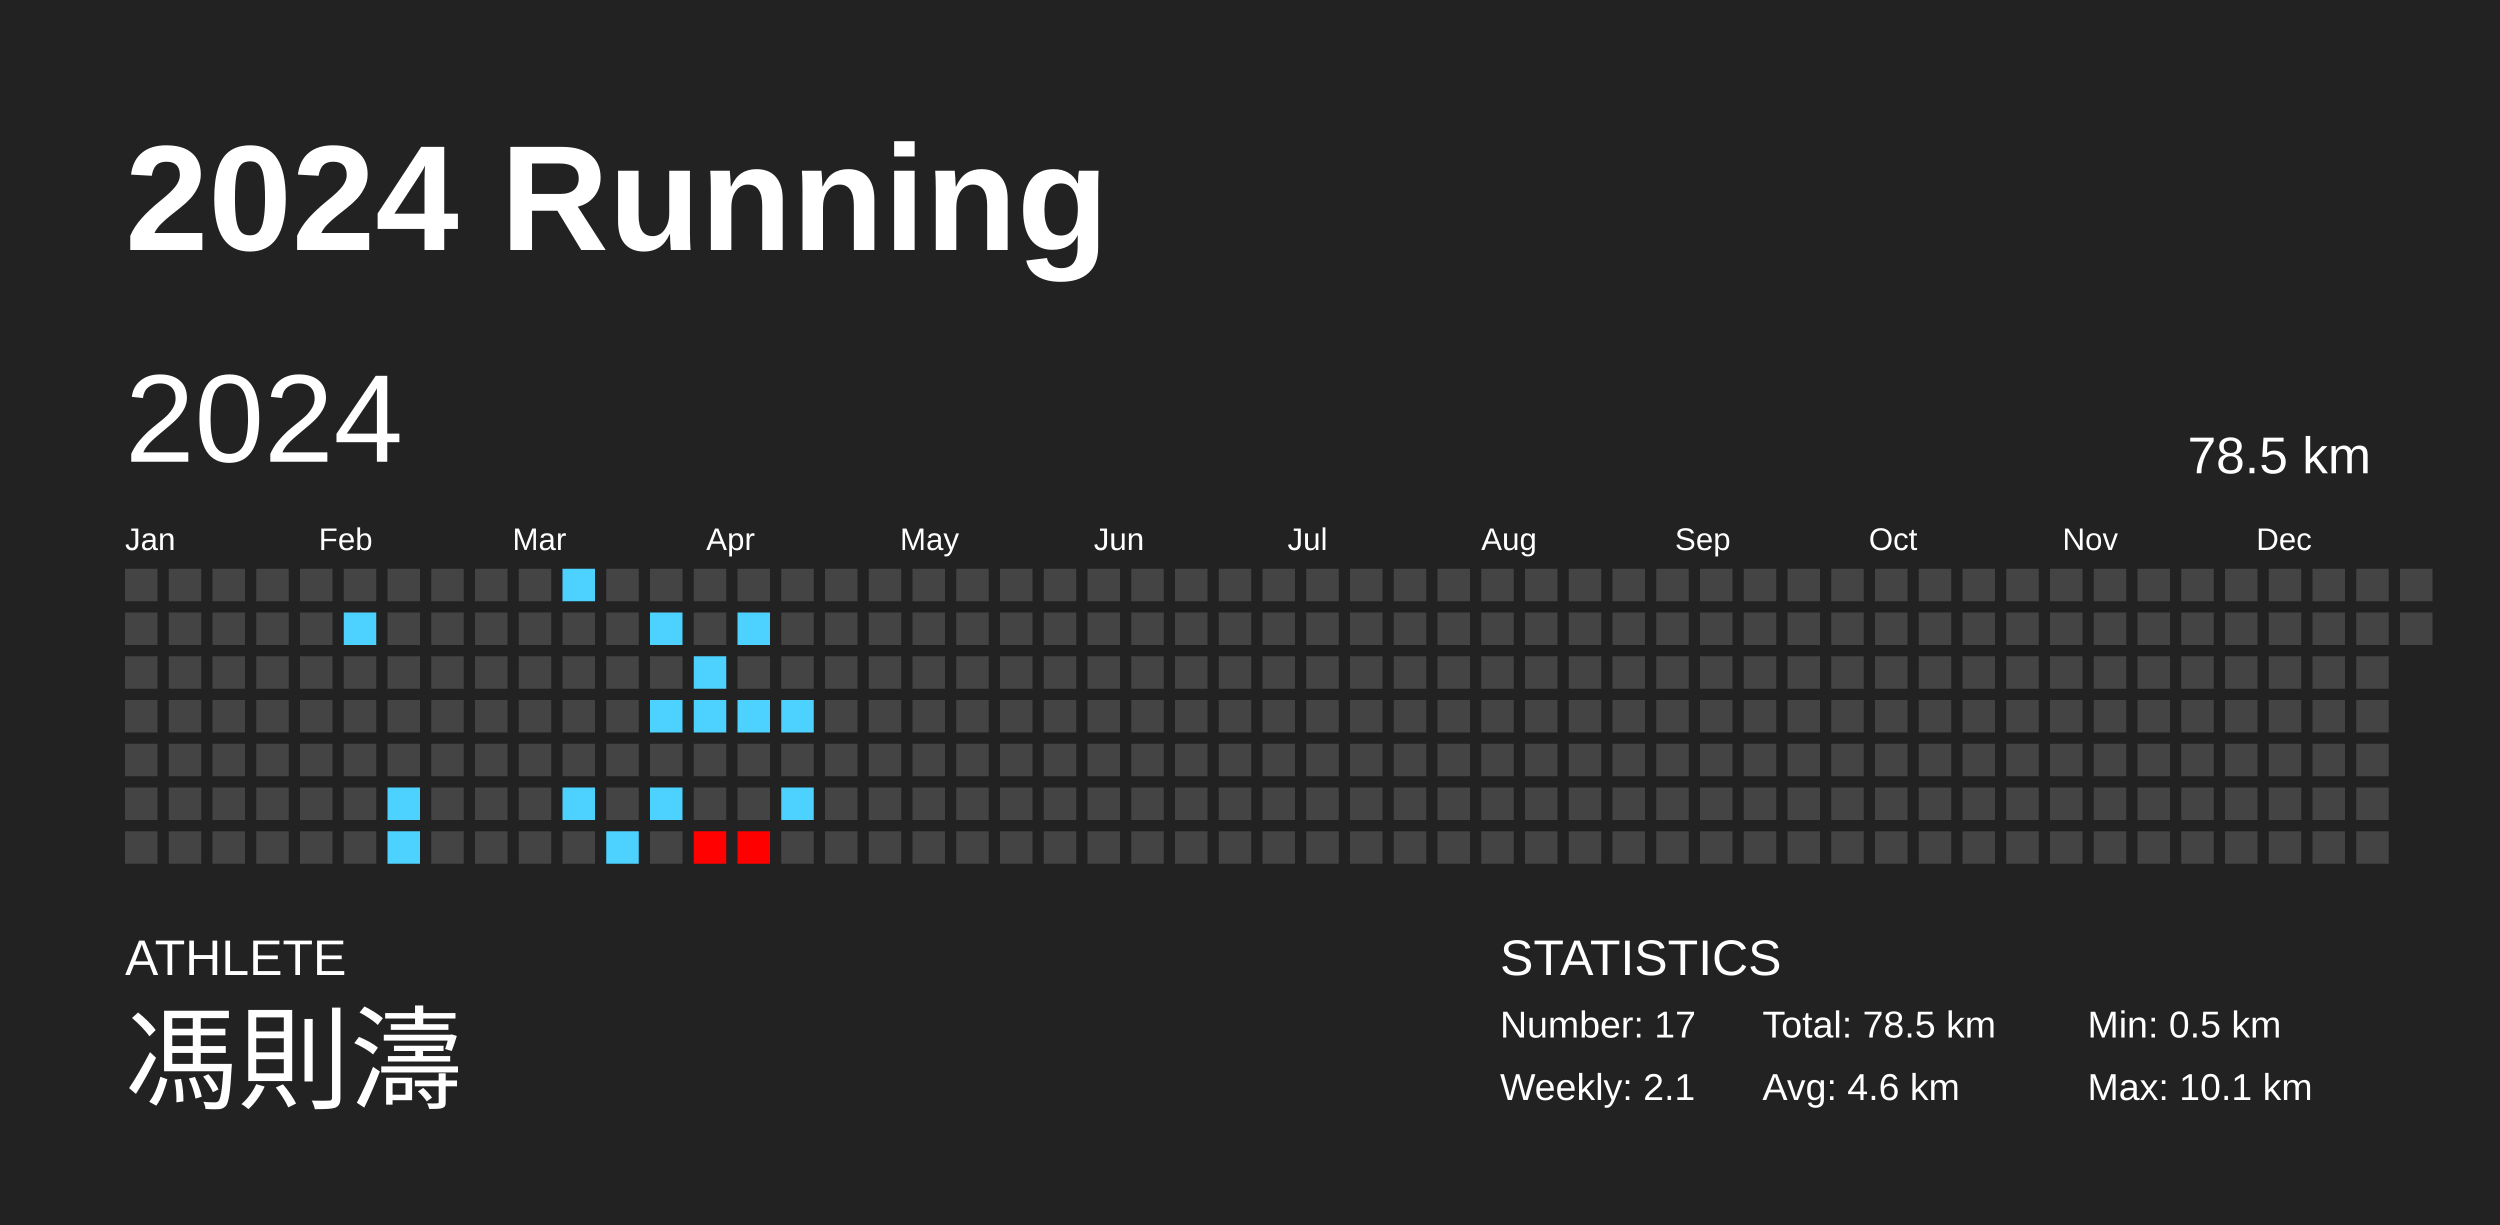
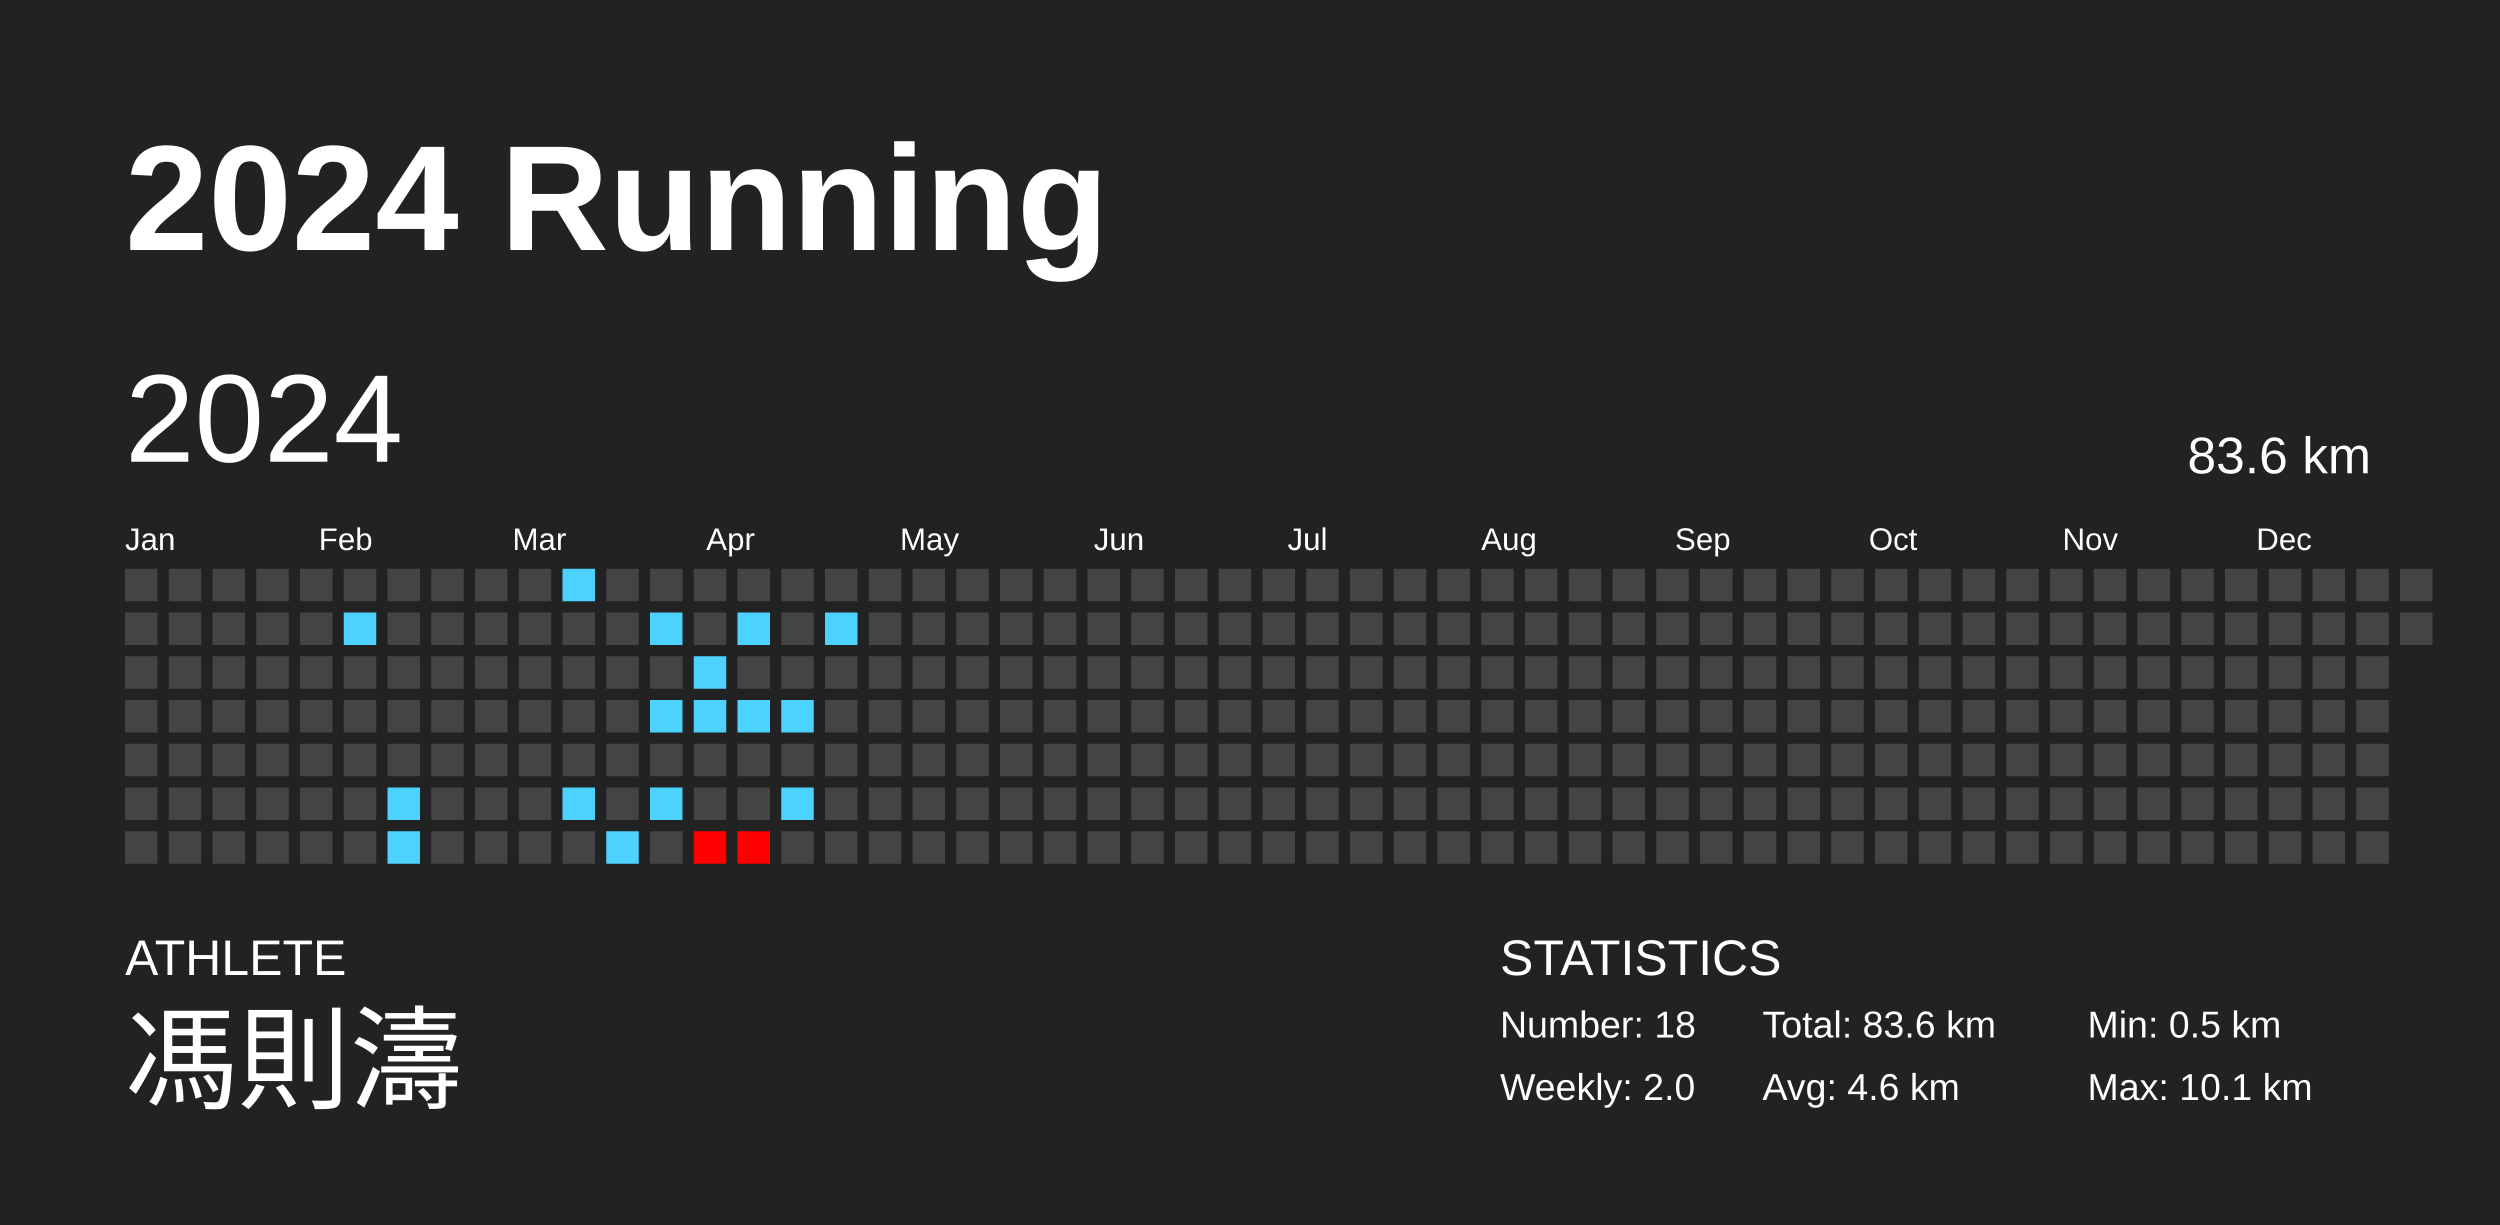
<svg xmlns="http://www.w3.org/2000/svg" baseProfile="full" height="98mm" version="1.1" viewBox="0,0,200,98" width="200mm">
  <defs />
  <rect fill="#222222" height="98" width="200" x="0" y="0" />
  <text fill="#FFFFFF" style="font-size:12px; font-family:Arial; font-weight:bold;" x="10" y="20">2024 Running</text>
  <text fill="#FFFFFF" style="font-size:4px; font-family:Arial" x="10" y="78">ATHLETE</text>
  <text fill="#FFFFFF" style="font-size:9px; font-family:Arial" x="10" y="88">馮則濤</text>
  <text fill="#FFFFFF" style="font-size:4px; font-family:Arial" x="120" y="78">STATISTICS</text>
-   <text fill="#FFFFFF" style="font-size:3px; font-family:Arial" x="120" y="83">Number: 17</text>
-   <text fill="#FFFFFF" style="font-size:3px; font-family:Arial" x="120" y="88">Weekly: 2.1</text>
-   <text fill="#FFFFFF" style="font-size:3px; font-family:Arial" x="141" y="83">Total: 78.5 km</text>
+   <text fill="#FFFFFF" style="font-size:3px; font-family:Arial" x="120" y="83">Number: 18</text>
+   <text fill="#FFFFFF" style="font-size:3px; font-family:Arial" x="120" y="88">Weekly: 2.0</text>
+   <text fill="#FFFFFF" style="font-size:3px; font-family:Arial" x="141" y="83">Total: 83.6 km</text>
  <text fill="#FFFFFF" style="font-size:3px; font-family:Arial" x="141" y="88">Avg: 4.6 km</text>
  <text fill="#FFFFFF" style="font-size:3px; font-family:Arial" x="167" y="83">Min: 0.5 km</text>
  <text fill="#FFFFFF" style="font-size:3px; font-family:Arial" x="167" y="88">Max: 10.1 km</text>
  <text dominant-baseline="hanging" fill="#FFFFFF" style="font-size:10.0px; font-family:Arial;" x="10" y="30">2024</text>
-   <text dominant-baseline="hanging" fill="#FFFFFF" style="font-size:4.125px; font-family:Arial;" x="175" y="35">78.5 km</text>
+   <text dominant-baseline="hanging" fill="#FFFFFF" style="font-size:4.125px; font-family:Arial;" x="175" y="35">83.6 km</text>
  <text fill="#FFFFFF" style="font-size:2.5px; font-family:Arial" x="10.0" y="44">Jan</text>
  <text fill="#FFFFFF" style="font-size:2.5px; font-family:Arial" x="25.5" y="44">Feb</text>
  <text fill="#FFFFFF" style="font-size:2.5px; font-family:Arial" x="41.0" y="44">Mar</text>
  <text fill="#FFFFFF" style="font-size:2.5px; font-family:Arial" x="56.5" y="44">Apr</text>
  <text fill="#FFFFFF" style="font-size:2.5px; font-family:Arial" x="72.0" y="44">May</text>
  <text fill="#FFFFFF" style="font-size:2.5px; font-family:Arial" x="87.5" y="44">Jun</text>
  <text fill="#FFFFFF" style="font-size:2.5px; font-family:Arial" x="103.0" y="44">Jul</text>
  <text fill="#FFFFFF" style="font-size:2.5px; font-family:Arial" x="118.5" y="44">Aug</text>
  <text fill="#FFFFFF" style="font-size:2.5px; font-family:Arial" x="134.0" y="44">Sep</text>
  <text fill="#FFFFFF" style="font-size:2.5px; font-family:Arial" x="149.5" y="44">Oct</text>
  <text fill="#FFFFFF" style="font-size:2.5px; font-family:Arial" x="165.0" y="44">Nov</text>
  <text fill="#FFFFFF" style="font-size:2.5px; font-family:Arial" x="180.5" y="44">Dec</text>
  <rect fill="#444444" height="2.6" width="2.6" x="10.0" y="45.5" />
  <rect fill="#444444" height="2.6" width="2.6" x="10.0" y="49.0" />
  <rect fill="#444444" height="2.6" width="2.6" x="10.0" y="52.5" />
  <rect fill="#444444" height="2.6" width="2.6" x="10.0" y="56.0" />
  <rect fill="#444444" height="2.6" width="2.6" x="10.0" y="59.5" />
  <rect fill="#444444" height="2.6" width="2.6" x="10.0" y="63.0" />
  <rect fill="#444444" height="2.6" width="2.6" x="10.0" y="66.5" />
  <rect fill="#444444" height="2.6" width="2.6" x="13.5" y="45.5" />
  <rect fill="#444444" height="2.6" width="2.6" x="13.5" y="49.0" />
  <rect fill="#444444" height="2.6" width="2.6" x="13.5" y="52.5" />
  <rect fill="#444444" height="2.6" width="2.6" x="13.5" y="56.0" />
  <rect fill="#444444" height="2.6" width="2.6" x="13.5" y="59.5" />
  <rect fill="#444444" height="2.6" width="2.6" x="13.5" y="63.0" />
  <rect fill="#444444" height="2.6" width="2.6" x="13.5" y="66.5" />
  <rect fill="#444444" height="2.6" width="2.6" x="17.0" y="45.5" />
  <rect fill="#444444" height="2.6" width="2.6" x="17.0" y="49.0" />
  <rect fill="#444444" height="2.6" width="2.6" x="17.0" y="52.5" />
  <rect fill="#444444" height="2.6" width="2.6" x="17.0" y="56.0" />
  <rect fill="#444444" height="2.6" width="2.6" x="17.0" y="59.5" />
  <rect fill="#444444" height="2.6" width="2.6" x="17.0" y="63.0" />
  <rect fill="#444444" height="2.6" width="2.6" x="17.0" y="66.5" />
  <rect fill="#444444" height="2.6" width="2.6" x="20.5" y="45.5" />
  <rect fill="#444444" height="2.6" width="2.6" x="20.5" y="49.0" />
  <rect fill="#444444" height="2.6" width="2.6" x="20.5" y="52.5" />
  <rect fill="#444444" height="2.6" width="2.6" x="20.5" y="56.0" />
  <rect fill="#444444" height="2.6" width="2.6" x="20.5" y="59.5" />
  <rect fill="#444444" height="2.6" width="2.6" x="20.5" y="63.0" />
  <rect fill="#444444" height="2.6" width="2.6" x="20.5" y="66.5" />
  <rect fill="#444444" height="2.6" width="2.6" x="24.0" y="45.5" />
  <rect fill="#444444" height="2.6" width="2.6" x="24.0" y="49.0" />
  <rect fill="#444444" height="2.6" width="2.6" x="24.0" y="52.5" />
  <rect fill="#444444" height="2.6" width="2.6" x="24.0" y="56.0" />
  <rect fill="#444444" height="2.6" width="2.6" x="24.0" y="59.5" />
  <rect fill="#444444" height="2.6" width="2.6" x="24.0" y="63.0" />
  <rect fill="#444444" height="2.6" width="2.6" x="24.0" y="66.5" />
  <rect fill="#444444" height="2.6" width="2.6" x="27.5" y="45.5" />
  <rect fill="#4dd2ff" height="2.6" width="2.6" x="27.5" y="49.0" />
  <rect fill="#444444" height="2.6" width="2.6" x="27.5" y="52.5" />
  <rect fill="#444444" height="2.6" width="2.6" x="27.5" y="56.0" />
  <rect fill="#444444" height="2.6" width="2.6" x="27.5" y="59.5" />
  <rect fill="#444444" height="2.6" width="2.6" x="27.5" y="63.0" />
  <rect fill="#444444" height="2.6" width="2.6" x="27.5" y="66.5" />
  <rect fill="#444444" height="2.6" width="2.6" x="31.0" y="45.5" />
  <rect fill="#444444" height="2.6" width="2.6" x="31.0" y="49.0" />
  <rect fill="#444444" height="2.6" width="2.6" x="31.0" y="52.5" />
  <rect fill="#444444" height="2.6" width="2.6" x="31.0" y="56.0" />
  <rect fill="#444444" height="2.6" width="2.6" x="31.0" y="59.5" />
  <rect fill="#4dd2ff" height="2.6" width="2.6" x="31.0" y="63.0" />
  <rect fill="#4dd2ff" height="2.6" width="2.6" x="31.0" y="66.5" />
  <rect fill="#444444" height="2.6" width="2.6" x="34.5" y="45.5" />
  <rect fill="#444444" height="2.6" width="2.6" x="34.5" y="49.0" />
  <rect fill="#444444" height="2.6" width="2.6" x="34.5" y="52.5" />
  <rect fill="#444444" height="2.6" width="2.6" x="34.5" y="56.0" />
  <rect fill="#444444" height="2.6" width="2.6" x="34.5" y="59.5" />
  <rect fill="#444444" height="2.6" width="2.6" x="34.5" y="63.0" />
  <rect fill="#444444" height="2.6" width="2.6" x="34.5" y="66.5" />
  <rect fill="#444444" height="2.6" width="2.6" x="38.0" y="45.5" />
  <rect fill="#444444" height="2.6" width="2.6" x="38.0" y="49.0" />
  <rect fill="#444444" height="2.6" width="2.6" x="38.0" y="52.5" />
  <rect fill="#444444" height="2.6" width="2.6" x="38.0" y="56.0" />
  <rect fill="#444444" height="2.6" width="2.6" x="38.0" y="59.5" />
  <rect fill="#444444" height="2.6" width="2.6" x="38.0" y="63.0" />
  <rect fill="#444444" height="2.6" width="2.6" x="38.0" y="66.5" />
  <rect fill="#444444" height="2.6" width="2.6" x="41.5" y="45.5" />
  <rect fill="#444444" height="2.6" width="2.6" x="41.5" y="49.0" />
  <rect fill="#444444" height="2.6" width="2.6" x="41.5" y="52.5" />
  <rect fill="#444444" height="2.6" width="2.6" x="41.5" y="56.0" />
  <rect fill="#444444" height="2.6" width="2.6" x="41.5" y="59.5" />
  <rect fill="#444444" height="2.6" width="2.6" x="41.5" y="63.0" />
  <rect fill="#444444" height="2.6" width="2.6" x="41.5" y="66.5" />
  <rect fill="#4dd2ff" height="2.6" width="2.6" x="45.0" y="45.5" />
  <rect fill="#444444" height="2.6" width="2.6" x="45.0" y="49.0" />
  <rect fill="#444444" height="2.6" width="2.6" x="45.0" y="52.5" />
  <rect fill="#444444" height="2.6" width="2.6" x="45.0" y="56.0" />
  <rect fill="#444444" height="2.6" width="2.6" x="45.0" y="59.5" />
  <rect fill="#4dd2ff" height="2.6" width="2.6" x="45.0" y="63.0" />
  <rect fill="#444444" height="2.6" width="2.6" x="45.0" y="66.5" />
  <rect fill="#444444" height="2.6" width="2.6" x="48.5" y="45.5" />
  <rect fill="#444444" height="2.6" width="2.6" x="48.5" y="49.0" />
  <rect fill="#444444" height="2.6" width="2.6" x="48.5" y="52.5" />
  <rect fill="#444444" height="2.6" width="2.6" x="48.5" y="56.0" />
  <rect fill="#444444" height="2.6" width="2.6" x="48.5" y="59.5" />
  <rect fill="#444444" height="2.6" width="2.6" x="48.5" y="63.0" />
  <rect fill="#4dd2ff" height="2.6" width="2.6" x="48.5" y="66.5" />
  <rect fill="#444444" height="2.6" width="2.6" x="52.0" y="45.5" />
  <rect fill="#4dd2ff" height="2.6" width="2.6" x="52.0" y="49.0" />
  <rect fill="#444444" height="2.6" width="2.6" x="52.0" y="52.5" />
  <rect fill="#4dd2ff" height="2.6" width="2.6" x="52.0" y="56.0" />
  <rect fill="#444444" height="2.6" width="2.6" x="52.0" y="59.5" />
  <rect fill="#4dd2ff" height="2.6" width="2.6" x="52.0" y="63.0" />
  <rect fill="#444444" height="2.6" width="2.6" x="52.0" y="66.5" />
  <rect fill="#444444" height="2.6" width="2.6" x="55.5" y="45.5" />
  <rect fill="#444444" height="2.6" width="2.6" x="55.5" y="49.0" />
  <rect fill="#4dd2ff" height="2.6" width="2.6" x="55.5" y="52.5" />
  <rect fill="#4dd2ff" height="2.6" width="2.6" x="55.5" y="56.0" />
  <rect fill="#444444" height="2.6" width="2.6" x="55.5" y="59.5" />
  <rect fill="#444444" height="2.6" width="2.6" x="55.5" y="63.0" />
  <rect fill="#ff0100" height="2.6" width="2.6" x="55.5" y="66.5" />
  <rect fill="#444444" height="2.6" width="2.6" x="59.0" y="45.5" />
  <rect fill="#4dd2ff" height="2.6" width="2.6" x="59.0" y="49.0" />
  <rect fill="#444444" height="2.6" width="2.6" x="59.0" y="52.5" />
  <rect fill="#4dd2ff" height="2.6" width="2.6" x="59.0" y="56.0" />
  <rect fill="#444444" height="2.6" width="2.6" x="59.0" y="59.5" />
  <rect fill="#444444" height="2.6" width="2.6" x="59.0" y="63.0" />
  <rect fill="#ff0000" height="2.6" width="2.6" x="59.0" y="66.5" />
  <rect fill="#444444" height="2.6" width="2.6" x="62.5" y="45.5" />
  <rect fill="#444444" height="2.6" width="2.6" x="62.5" y="49.0" />
  <rect fill="#444444" height="2.6" width="2.6" x="62.5" y="52.5" />
  <rect fill="#4dd2ff" height="2.6" width="2.6" x="62.5" y="56.0" />
  <rect fill="#444444" height="2.6" width="2.6" x="62.5" y="59.5" />
  <rect fill="#4dd2ff" height="2.6" width="2.6" x="62.5" y="63.0" />
  <rect fill="#444444" height="2.6" width="2.6" x="62.5" y="66.5" />
  <rect fill="#444444" height="2.6" width="2.6" x="66.0" y="45.5" />
-   <rect fill="#444444" height="2.6" width="2.6" x="66.0" y="49.0" />
+   <rect fill="#4dd2ff" height="2.6" width="2.6" x="66.0" y="49.0" />
  <rect fill="#444444" height="2.6" width="2.6" x="66.0" y="52.5" />
  <rect fill="#444444" height="2.6" width="2.6" x="66.0" y="56.0" />
  <rect fill="#444444" height="2.6" width="2.6" x="66.0" y="59.5" />
  <rect fill="#444444" height="2.6" width="2.6" x="66.0" y="63.0" />
  <rect fill="#444444" height="2.6" width="2.6" x="66.0" y="66.5" />
  <rect fill="#444444" height="2.6" width="2.6" x="69.5" y="45.5" />
  <rect fill="#444444" height="2.6" width="2.6" x="69.5" y="49.0" />
  <rect fill="#444444" height="2.6" width="2.6" x="69.5" y="52.5" />
  <rect fill="#444444" height="2.6" width="2.6" x="69.5" y="56.0" />
  <rect fill="#444444" height="2.6" width="2.6" x="69.5" y="59.5" />
  <rect fill="#444444" height="2.6" width="2.6" x="69.5" y="63.0" />
  <rect fill="#444444" height="2.6" width="2.6" x="69.5" y="66.5" />
  <rect fill="#444444" height="2.6" width="2.6" x="73.0" y="45.5" />
  <rect fill="#444444" height="2.6" width="2.6" x="73.0" y="49.0" />
  <rect fill="#444444" height="2.6" width="2.6" x="73.0" y="52.5" />
  <rect fill="#444444" height="2.6" width="2.6" x="73.0" y="56.0" />
  <rect fill="#444444" height="2.6" width="2.6" x="73.0" y="59.5" />
  <rect fill="#444444" height="2.6" width="2.6" x="73.0" y="63.0" />
  <rect fill="#444444" height="2.6" width="2.6" x="73.0" y="66.5" />
  <rect fill="#444444" height="2.6" width="2.6" x="76.5" y="45.5" />
  <rect fill="#444444" height="2.6" width="2.6" x="76.5" y="49.0" />
  <rect fill="#444444" height="2.6" width="2.6" x="76.5" y="52.5" />
  <rect fill="#444444" height="2.6" width="2.6" x="76.5" y="56.0" />
  <rect fill="#444444" height="2.6" width="2.6" x="76.5" y="59.5" />
  <rect fill="#444444" height="2.6" width="2.6" x="76.5" y="63.0" />
  <rect fill="#444444" height="2.6" width="2.6" x="76.5" y="66.5" />
  <rect fill="#444444" height="2.6" width="2.6" x="80.0" y="45.5" />
  <rect fill="#444444" height="2.6" width="2.6" x="80.0" y="49.0" />
  <rect fill="#444444" height="2.6" width="2.6" x="80.0" y="52.5" />
  <rect fill="#444444" height="2.6" width="2.6" x="80.0" y="56.0" />
  <rect fill="#444444" height="2.6" width="2.6" x="80.0" y="59.5" />
  <rect fill="#444444" height="2.6" width="2.6" x="80.0" y="63.0" />
  <rect fill="#444444" height="2.6" width="2.6" x="80.0" y="66.5" />
  <rect fill="#444444" height="2.6" width="2.6" x="83.5" y="45.5" />
  <rect fill="#444444" height="2.6" width="2.6" x="83.5" y="49.0" />
  <rect fill="#444444" height="2.6" width="2.6" x="83.5" y="52.5" />
  <rect fill="#444444" height="2.6" width="2.6" x="83.5" y="56.0" />
  <rect fill="#444444" height="2.6" width="2.6" x="83.5" y="59.5" />
  <rect fill="#444444" height="2.6" width="2.6" x="83.5" y="63.0" />
  <rect fill="#444444" height="2.6" width="2.6" x="83.5" y="66.5" />
  <rect fill="#444444" height="2.6" width="2.6" x="87.0" y="45.5" />
  <rect fill="#444444" height="2.6" width="2.6" x="87.0" y="49.0" />
  <rect fill="#444444" height="2.6" width="2.6" x="87.0" y="52.5" />
  <rect fill="#444444" height="2.6" width="2.6" x="87.0" y="56.0" />
  <rect fill="#444444" height="2.6" width="2.6" x="87.0" y="59.5" />
  <rect fill="#444444" height="2.6" width="2.6" x="87.0" y="63.0" />
  <rect fill="#444444" height="2.6" width="2.6" x="87.0" y="66.5" />
  <rect fill="#444444" height="2.6" width="2.6" x="90.5" y="45.5" />
  <rect fill="#444444" height="2.6" width="2.6" x="90.5" y="49.0" />
  <rect fill="#444444" height="2.6" width="2.6" x="90.5" y="52.5" />
  <rect fill="#444444" height="2.6" width="2.6" x="90.5" y="56.0" />
  <rect fill="#444444" height="2.6" width="2.6" x="90.5" y="59.5" />
  <rect fill="#444444" height="2.6" width="2.6" x="90.5" y="63.0" />
  <rect fill="#444444" height="2.6" width="2.6" x="90.5" y="66.5" />
  <rect fill="#444444" height="2.6" width="2.6" x="94.0" y="45.5" />
  <rect fill="#444444" height="2.6" width="2.6" x="94.0" y="49.0" />
  <rect fill="#444444" height="2.6" width="2.6" x="94.0" y="52.5" />
  <rect fill="#444444" height="2.6" width="2.6" x="94.0" y="56.0" />
  <rect fill="#444444" height="2.6" width="2.6" x="94.0" y="59.5" />
  <rect fill="#444444" height="2.6" width="2.6" x="94.0" y="63.0" />
  <rect fill="#444444" height="2.6" width="2.6" x="94.0" y="66.5" />
  <rect fill="#444444" height="2.6" width="2.6" x="97.5" y="45.5" />
  <rect fill="#444444" height="2.6" width="2.6" x="97.5" y="49.0" />
  <rect fill="#444444" height="2.6" width="2.6" x="97.5" y="52.5" />
  <rect fill="#444444" height="2.6" width="2.6" x="97.5" y="56.0" />
  <rect fill="#444444" height="2.6" width="2.6" x="97.5" y="59.5" />
  <rect fill="#444444" height="2.6" width="2.6" x="97.5" y="63.0" />
  <rect fill="#444444" height="2.6" width="2.6" x="97.5" y="66.5" />
  <rect fill="#444444" height="2.6" width="2.6" x="101.0" y="45.5" />
  <rect fill="#444444" height="2.6" width="2.6" x="101.0" y="49.0" />
  <rect fill="#444444" height="2.6" width="2.6" x="101.0" y="52.5" />
  <rect fill="#444444" height="2.6" width="2.6" x="101.0" y="56.0" />
  <rect fill="#444444" height="2.6" width="2.6" x="101.0" y="59.5" />
  <rect fill="#444444" height="2.6" width="2.6" x="101.0" y="63.0" />
  <rect fill="#444444" height="2.6" width="2.6" x="101.0" y="66.5" />
  <rect fill="#444444" height="2.6" width="2.6" x="104.5" y="45.5" />
  <rect fill="#444444" height="2.6" width="2.6" x="104.5" y="49.0" />
  <rect fill="#444444" height="2.6" width="2.6" x="104.5" y="52.5" />
  <rect fill="#444444" height="2.6" width="2.6" x="104.5" y="56.0" />
  <rect fill="#444444" height="2.6" width="2.6" x="104.5" y="59.5" />
  <rect fill="#444444" height="2.6" width="2.6" x="104.5" y="63.0" />
  <rect fill="#444444" height="2.6" width="2.6" x="104.5" y="66.5" />
  <rect fill="#444444" height="2.6" width="2.6" x="108.0" y="45.5" />
  <rect fill="#444444" height="2.6" width="2.6" x="108.0" y="49.0" />
  <rect fill="#444444" height="2.6" width="2.6" x="108.0" y="52.5" />
  <rect fill="#444444" height="2.6" width="2.6" x="108.0" y="56.0" />
  <rect fill="#444444" height="2.6" width="2.6" x="108.0" y="59.5" />
  <rect fill="#444444" height="2.6" width="2.6" x="108.0" y="63.0" />
  <rect fill="#444444" height="2.6" width="2.6" x="108.0" y="66.5" />
  <rect fill="#444444" height="2.6" width="2.6" x="111.5" y="45.5" />
  <rect fill="#444444" height="2.6" width="2.6" x="111.5" y="49.0" />
  <rect fill="#444444" height="2.6" width="2.6" x="111.5" y="52.5" />
  <rect fill="#444444" height="2.6" width="2.6" x="111.5" y="56.0" />
  <rect fill="#444444" height="2.6" width="2.6" x="111.5" y="59.5" />
  <rect fill="#444444" height="2.6" width="2.6" x="111.5" y="63.0" />
  <rect fill="#444444" height="2.6" width="2.6" x="111.5" y="66.5" />
  <rect fill="#444444" height="2.6" width="2.6" x="115.0" y="45.5" />
  <rect fill="#444444" height="2.6" width="2.6" x="115.0" y="49.0" />
  <rect fill="#444444" height="2.6" width="2.6" x="115.0" y="52.5" />
  <rect fill="#444444" height="2.6" width="2.6" x="115.0" y="56.0" />
  <rect fill="#444444" height="2.6" width="2.6" x="115.0" y="59.5" />
  <rect fill="#444444" height="2.6" width="2.6" x="115.0" y="63.0" />
  <rect fill="#444444" height="2.6" width="2.6" x="115.0" y="66.5" />
  <rect fill="#444444" height="2.6" width="2.6" x="118.5" y="45.5" />
  <rect fill="#444444" height="2.6" width="2.6" x="118.5" y="49.0" />
  <rect fill="#444444" height="2.6" width="2.6" x="118.5" y="52.5" />
  <rect fill="#444444" height="2.6" width="2.6" x="118.5" y="56.0" />
  <rect fill="#444444" height="2.6" width="2.6" x="118.5" y="59.5" />
  <rect fill="#444444" height="2.6" width="2.6" x="118.5" y="63.0" />
  <rect fill="#444444" height="2.6" width="2.6" x="118.5" y="66.5" />
  <rect fill="#444444" height="2.6" width="2.6" x="122.0" y="45.5" />
  <rect fill="#444444" height="2.6" width="2.6" x="122.0" y="49.0" />
  <rect fill="#444444" height="2.6" width="2.6" x="122.0" y="52.5" />
  <rect fill="#444444" height="2.6" width="2.6" x="122.0" y="56.0" />
  <rect fill="#444444" height="2.6" width="2.6" x="122.0" y="59.5" />
  <rect fill="#444444" height="2.6" width="2.6" x="122.0" y="63.0" />
  <rect fill="#444444" height="2.6" width="2.6" x="122.0" y="66.5" />
  <rect fill="#444444" height="2.6" width="2.6" x="125.5" y="45.5" />
  <rect fill="#444444" height="2.6" width="2.6" x="125.5" y="49.0" />
  <rect fill="#444444" height="2.6" width="2.6" x="125.5" y="52.5" />
  <rect fill="#444444" height="2.6" width="2.6" x="125.5" y="56.0" />
  <rect fill="#444444" height="2.6" width="2.6" x="125.5" y="59.5" />
  <rect fill="#444444" height="2.6" width="2.6" x="125.5" y="63.0" />
  <rect fill="#444444" height="2.6" width="2.6" x="125.5" y="66.5" />
  <rect fill="#444444" height="2.6" width="2.6" x="129.0" y="45.5" />
  <rect fill="#444444" height="2.6" width="2.6" x="129.0" y="49.0" />
  <rect fill="#444444" height="2.6" width="2.6" x="129.0" y="52.5" />
  <rect fill="#444444" height="2.6" width="2.6" x="129.0" y="56.0" />
  <rect fill="#444444" height="2.6" width="2.6" x="129.0" y="59.5" />
  <rect fill="#444444" height="2.6" width="2.6" x="129.0" y="63.0" />
  <rect fill="#444444" height="2.6" width="2.6" x="129.0" y="66.5" />
  <rect fill="#444444" height="2.6" width="2.6" x="132.5" y="45.5" />
  <rect fill="#444444" height="2.6" width="2.6" x="132.5" y="49.0" />
  <rect fill="#444444" height="2.6" width="2.6" x="132.5" y="52.5" />
  <rect fill="#444444" height="2.6" width="2.6" x="132.5" y="56.0" />
  <rect fill="#444444" height="2.6" width="2.6" x="132.5" y="59.5" />
  <rect fill="#444444" height="2.6" width="2.6" x="132.5" y="63.0" />
  <rect fill="#444444" height="2.6" width="2.6" x="132.5" y="66.5" />
  <rect fill="#444444" height="2.6" width="2.6" x="136.0" y="45.5" />
  <rect fill="#444444" height="2.6" width="2.6" x="136.0" y="49.0" />
  <rect fill="#444444" height="2.6" width="2.6" x="136.0" y="52.5" />
  <rect fill="#444444" height="2.6" width="2.6" x="136.0" y="56.0" />
  <rect fill="#444444" height="2.6" width="2.6" x="136.0" y="59.5" />
  <rect fill="#444444" height="2.6" width="2.6" x="136.0" y="63.0" />
  <rect fill="#444444" height="2.6" width="2.6" x="136.0" y="66.5" />
  <rect fill="#444444" height="2.6" width="2.6" x="139.5" y="45.5" />
  <rect fill="#444444" height="2.6" width="2.6" x="139.5" y="49.0" />
  <rect fill="#444444" height="2.6" width="2.6" x="139.5" y="52.5" />
  <rect fill="#444444" height="2.6" width="2.6" x="139.5" y="56.0" />
  <rect fill="#444444" height="2.6" width="2.6" x="139.5" y="59.5" />
  <rect fill="#444444" height="2.6" width="2.6" x="139.5" y="63.0" />
  <rect fill="#444444" height="2.6" width="2.6" x="139.5" y="66.5" />
  <rect fill="#444444" height="2.6" width="2.6" x="143.0" y="45.5" />
  <rect fill="#444444" height="2.6" width="2.6" x="143.0" y="49.0" />
  <rect fill="#444444" height="2.6" width="2.6" x="143.0" y="52.5" />
  <rect fill="#444444" height="2.6" width="2.6" x="143.0" y="56.0" />
  <rect fill="#444444" height="2.6" width="2.6" x="143.0" y="59.5" />
  <rect fill="#444444" height="2.6" width="2.6" x="143.0" y="63.0" />
  <rect fill="#444444" height="2.6" width="2.6" x="143.0" y="66.5" />
  <rect fill="#444444" height="2.6" width="2.6" x="146.5" y="45.5" />
  <rect fill="#444444" height="2.6" width="2.6" x="146.5" y="49.0" />
  <rect fill="#444444" height="2.6" width="2.6" x="146.5" y="52.5" />
  <rect fill="#444444" height="2.6" width="2.6" x="146.5" y="56.0" />
  <rect fill="#444444" height="2.6" width="2.6" x="146.5" y="59.5" />
  <rect fill="#444444" height="2.6" width="2.6" x="146.5" y="63.0" />
  <rect fill="#444444" height="2.6" width="2.6" x="146.5" y="66.5" />
  <rect fill="#444444" height="2.6" width="2.6" x="150.0" y="45.5" />
  <rect fill="#444444" height="2.6" width="2.6" x="150.0" y="49.0" />
  <rect fill="#444444" height="2.6" width="2.6" x="150.0" y="52.5" />
  <rect fill="#444444" height="2.6" width="2.6" x="150.0" y="56.0" />
  <rect fill="#444444" height="2.6" width="2.6" x="150.0" y="59.5" />
  <rect fill="#444444" height="2.6" width="2.6" x="150.0" y="63.0" />
  <rect fill="#444444" height="2.6" width="2.6" x="150.0" y="66.5" />
  <rect fill="#444444" height="2.6" width="2.6" x="153.5" y="45.5" />
  <rect fill="#444444" height="2.6" width="2.6" x="153.5" y="49.0" />
  <rect fill="#444444" height="2.6" width="2.6" x="153.5" y="52.5" />
  <rect fill="#444444" height="2.6" width="2.6" x="153.5" y="56.0" />
  <rect fill="#444444" height="2.6" width="2.6" x="153.5" y="59.5" />
  <rect fill="#444444" height="2.6" width="2.6" x="153.5" y="63.0" />
  <rect fill="#444444" height="2.6" width="2.6" x="153.5" y="66.5" />
  <rect fill="#444444" height="2.6" width="2.6" x="157.0" y="45.5" />
  <rect fill="#444444" height="2.6" width="2.6" x="157.0" y="49.0" />
  <rect fill="#444444" height="2.6" width="2.6" x="157.0" y="52.5" />
  <rect fill="#444444" height="2.6" width="2.6" x="157.0" y="56.0" />
  <rect fill="#444444" height="2.6" width="2.6" x="157.0" y="59.5" />
  <rect fill="#444444" height="2.6" width="2.6" x="157.0" y="63.0" />
  <rect fill="#444444" height="2.6" width="2.6" x="157.0" y="66.5" />
  <rect fill="#444444" height="2.6" width="2.6" x="160.5" y="45.5" />
  <rect fill="#444444" height="2.6" width="2.6" x="160.5" y="49.0" />
  <rect fill="#444444" height="2.6" width="2.6" x="160.5" y="52.5" />
  <rect fill="#444444" height="2.6" width="2.6" x="160.5" y="56.0" />
  <rect fill="#444444" height="2.6" width="2.6" x="160.5" y="59.5" />
  <rect fill="#444444" height="2.6" width="2.6" x="160.5" y="63.0" />
  <rect fill="#444444" height="2.6" width="2.6" x="160.5" y="66.5" />
  <rect fill="#444444" height="2.6" width="2.6" x="164.0" y="45.5" />
  <rect fill="#444444" height="2.6" width="2.6" x="164.0" y="49.0" />
  <rect fill="#444444" height="2.6" width="2.6" x="164.0" y="52.5" />
  <rect fill="#444444" height="2.6" width="2.6" x="164.0" y="56.0" />
  <rect fill="#444444" height="2.6" width="2.6" x="164.0" y="59.5" />
  <rect fill="#444444" height="2.6" width="2.6" x="164.0" y="63.0" />
  <rect fill="#444444" height="2.6" width="2.6" x="164.0" y="66.5" />
  <rect fill="#444444" height="2.6" width="2.6" x="167.5" y="45.5" />
  <rect fill="#444444" height="2.6" width="2.6" x="167.5" y="49.0" />
  <rect fill="#444444" height="2.6" width="2.6" x="167.5" y="52.5" />
  <rect fill="#444444" height="2.6" width="2.6" x="167.5" y="56.0" />
  <rect fill="#444444" height="2.6" width="2.6" x="167.5" y="59.5" />
  <rect fill="#444444" height="2.6" width="2.6" x="167.5" y="63.0" />
  <rect fill="#444444" height="2.6" width="2.6" x="167.5" y="66.5" />
  <rect fill="#444444" height="2.6" width="2.6" x="171.0" y="45.5" />
  <rect fill="#444444" height="2.6" width="2.6" x="171.0" y="49.0" />
  <rect fill="#444444" height="2.6" width="2.6" x="171.0" y="52.5" />
  <rect fill="#444444" height="2.6" width="2.6" x="171.0" y="56.0" />
  <rect fill="#444444" height="2.6" width="2.6" x="171.0" y="59.5" />
  <rect fill="#444444" height="2.6" width="2.6" x="171.0" y="63.0" />
  <rect fill="#444444" height="2.6" width="2.6" x="171.0" y="66.5" />
  <rect fill="#444444" height="2.6" width="2.6" x="174.5" y="45.5" />
  <rect fill="#444444" height="2.6" width="2.6" x="174.5" y="49.0" />
  <rect fill="#444444" height="2.6" width="2.6" x="174.5" y="52.5" />
  <rect fill="#444444" height="2.6" width="2.6" x="174.5" y="56.0" />
  <rect fill="#444444" height="2.6" width="2.6" x="174.5" y="59.5" />
  <rect fill="#444444" height="2.6" width="2.6" x="174.5" y="63.0" />
  <rect fill="#444444" height="2.6" width="2.6" x="174.5" y="66.5" />
  <rect fill="#444444" height="2.6" width="2.6" x="178.0" y="45.5" />
  <rect fill="#444444" height="2.6" width="2.6" x="178.0" y="49.0" />
  <rect fill="#444444" height="2.6" width="2.6" x="178.0" y="52.5" />
  <rect fill="#444444" height="2.6" width="2.6" x="178.0" y="56.0" />
  <rect fill="#444444" height="2.6" width="2.6" x="178.0" y="59.5" />
  <rect fill="#444444" height="2.6" width="2.6" x="178.0" y="63.0" />
  <rect fill="#444444" height="2.6" width="2.6" x="178.0" y="66.5" />
  <rect fill="#444444" height="2.6" width="2.6" x="181.5" y="45.5" />
  <rect fill="#444444" height="2.6" width="2.6" x="181.5" y="49.0" />
  <rect fill="#444444" height="2.6" width="2.6" x="181.5" y="52.5" />
  <rect fill="#444444" height="2.6" width="2.6" x="181.5" y="56.0" />
  <rect fill="#444444" height="2.6" width="2.6" x="181.5" y="59.5" />
  <rect fill="#444444" height="2.6" width="2.6" x="181.5" y="63.0" />
  <rect fill="#444444" height="2.6" width="2.6" x="181.5" y="66.5" />
  <rect fill="#444444" height="2.6" width="2.6" x="185.0" y="45.5" />
  <rect fill="#444444" height="2.6" width="2.6" x="185.0" y="49.0" />
  <rect fill="#444444" height="2.6" width="2.6" x="185.0" y="52.5" />
  <rect fill="#444444" height="2.6" width="2.6" x="185.0" y="56.0" />
  <rect fill="#444444" height="2.6" width="2.6" x="185.0" y="59.5" />
  <rect fill="#444444" height="2.6" width="2.6" x="185.0" y="63.0" />
  <rect fill="#444444" height="2.6" width="2.6" x="185.0" y="66.5" />
  <rect fill="#444444" height="2.6" width="2.6" x="188.5" y="45.5" />
  <rect fill="#444444" height="2.6" width="2.6" x="188.5" y="49.0" />
  <rect fill="#444444" height="2.6" width="2.6" x="188.5" y="52.5" />
  <rect fill="#444444" height="2.6" width="2.6" x="188.5" y="56.0" />
  <rect fill="#444444" height="2.6" width="2.6" x="188.5" y="59.5" />
  <rect fill="#444444" height="2.6" width="2.6" x="188.5" y="63.0" />
  <rect fill="#444444" height="2.6" width="2.6" x="188.5" y="66.5" />
  <rect fill="#444444" height="2.6" width="2.6" x="192.0" y="45.5" />
  <rect fill="#444444" height="2.6" width="2.6" x="192.0" y="49.0" />
</svg>
